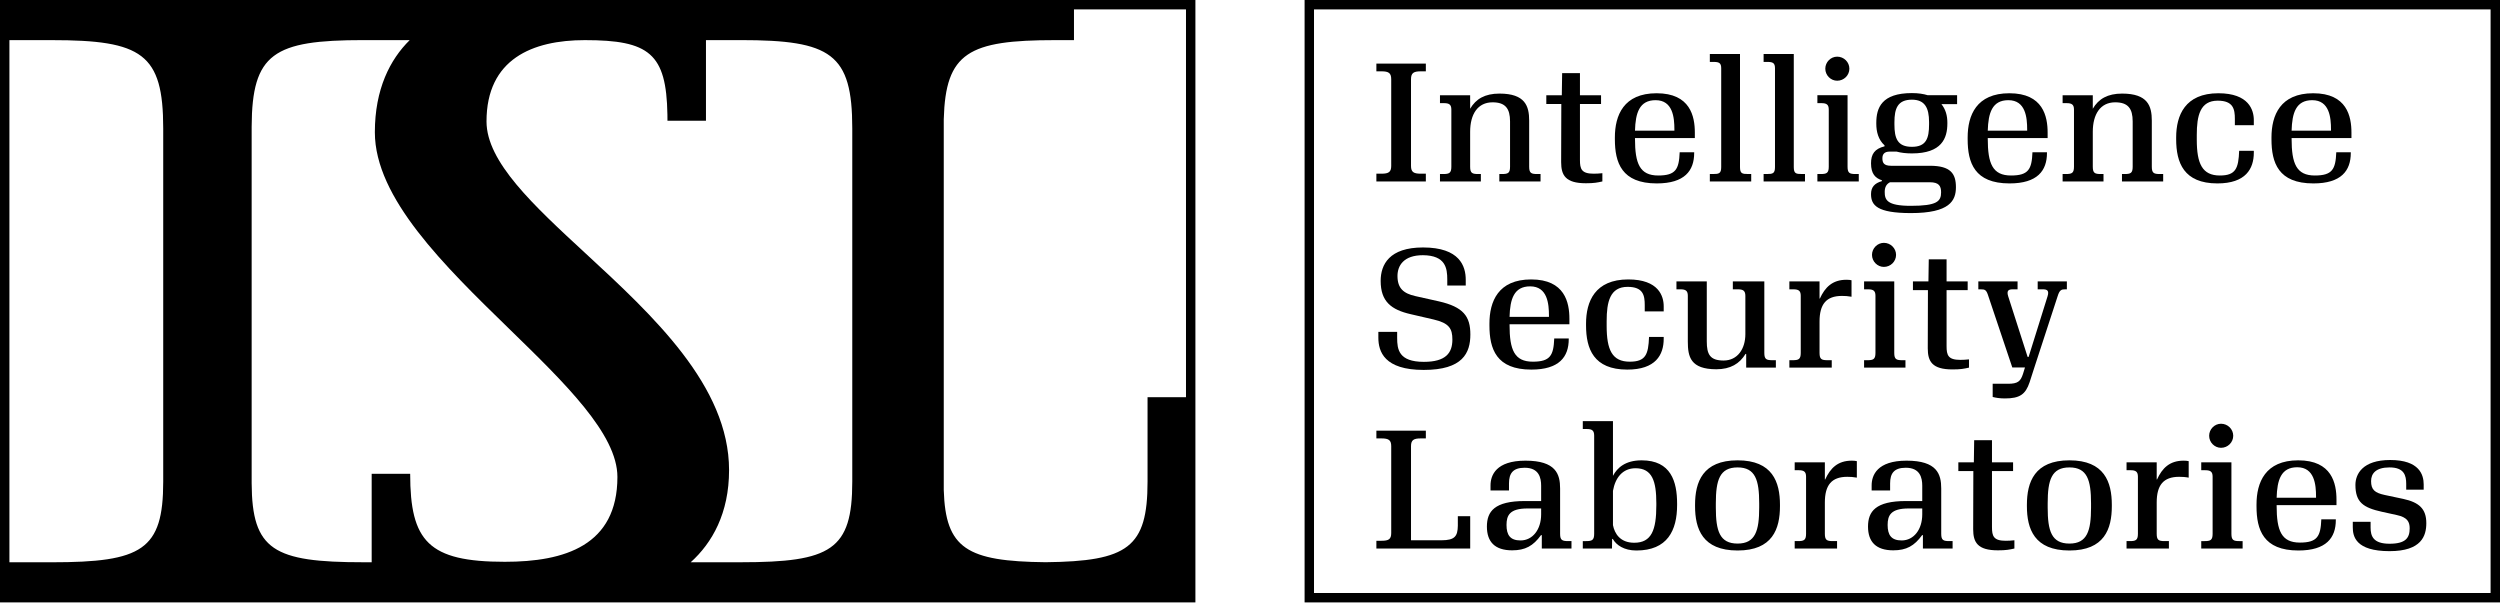
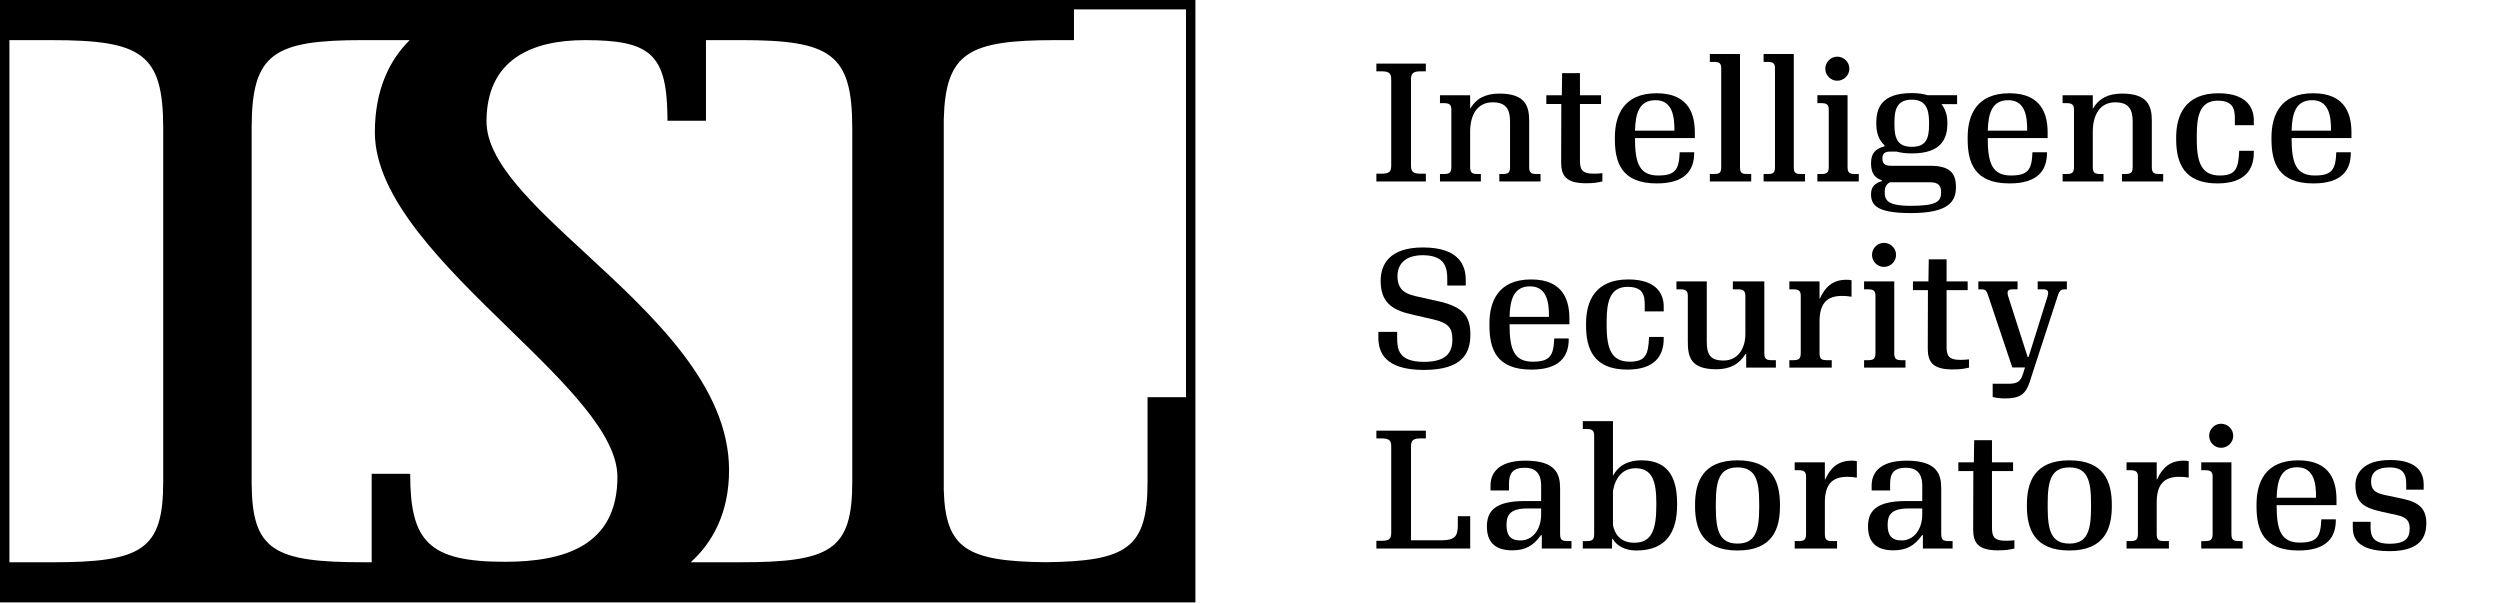
<svg xmlns="http://www.w3.org/2000/svg" fill="none" width="1328" height="320" viewBox="0 0 1328 320">
  <path fill="currentColor" fill-rule="evenodd" d="M635 320H0V0h635zM5 298.684h22.469c47.997 0 59.232-6.545 59.232-42.83V68.224c0-39.74-11.234-46.906-59.232-46.906H5zM192.986 21.303c-47.688 0-59.132 7.055-59.306 45.988V256.68c.175 35.547 11.618 41.99 59.306 41.99h4.448v-46.996h20.451c0 35.842 9.688 46.752 50.287 46.752 31.776 0 59.798-8.63 59.799-45.076 0-22.717-27.753-49.729-57.498-78.68-34.347-33.43-71.35-69.446-71.35-104.42 0-22.902 8.061-38.662 18.523-48.947zM375.008 64.13h-20.451l-.028-3.315c-.543-32.399-9.656-39.496-43.849-39.496-27.857 0-52.246 10.043-52.246 43.196 0 21.5 24.861 44.457 52.742 70.203 35.592 32.866 76.105 70.278 76.105 115.006 0 22.903-8.958 38.66-20.375 48.945h26.51c48.062 0 59.311-6.545 59.311-42.83V68.21c0-39.74-11.249-46.907-59.311-46.907h-18.408zm195.488-42.813H560.49c-45.977 0-58.217 6.575-59.166 42.059v196.9c.913 31.176 12.278 37.91 54.094 38.375 43.723-.486 54.158-7.828 54.158-42.798v-44.866H630V5h-59.504z" clip-rule="evenodd" />
  <path fill="currentColor" d="M1269.68 244.354c15.59 0 17.78 7.968 17.78 12.958v2.801h-9.28v-3.064c0-4.466-1.05-8.756-8.85-8.756-7.27 0-9.81 3.24-9.81 7.268 0 4.553 1.93 6.217 7.19 7.355l9.89 2.102c8.5 1.838 12.26 5.341 12.26 12.871 0 6.742-2.54 14.884-19.53 14.884-18.04 0-19.53-7.879-19.53-12.695v-2.89h9.46v3.064c0 4.641 1.49 8.582 10.07 8.582 8.5 0 10.69-3.066 10.69-8.145 0-3.414-1.14-5.866-6.83-7.091l-7.97-1.75c-9.9-2.189-14.02-5.08-14.02-14.274 0-5.779 3.86-13.22 18.48-13.22" />
  <path fill="currentColor" fill-rule="evenodd" d="M856.807 252.76c2.277-4.291 6.569-8.231 15.24-8.231 15.589.001 18.83 11.295 18.83 23.028v.701c0 13.571-5.168 24.166-21.633 24.166-6.569 0-10.686-2.889-12.525-6.129h-.35l-.088 5.078h-15.502v-3.939h1.752c3.065 0 4.291-.439 4.291-3.854v-52.185c0-2.802-1.226-3.502-3.941-3.502h-2.102v-4.204h16.028zm12-4.028c-6.919 0-10.774 5.078-12 11.995v18.212c.875 4.554 3.854 9.37 11.298 9.37 9.196-.001 11.737-6.744 11.737-19.877v-1.137c0-11.558-2.103-18.562-11.035-18.563m54.203-4.205c18.567 0 22.51 11.56 22.51 23.643v.699c0 12.083-3.943 23.555-22.51 23.555-18.655 0-22.596-11.472-22.596-23.555v-.699c0-12.083 4.029-23.642 22.596-23.643m0 3.766c-9.546 0-11.561 6.742-11.561 19.088v2.277c0 12.345 2.015 19.088 11.561 19.088 9.459 0 11.474-6.83 11.474-19.088v-2.277c0-12.346-2.015-19.088-11.474-19.088m176.28-3.766c18.57 0 22.51 11.56 22.51 23.643v.699c0 12.083-3.94 23.555-22.51 23.555-18.66 0-22.6-11.472-22.6-23.555v-.699c0-12.083 4.03-23.643 22.6-23.643m0 3.766c-9.55 0-11.56 6.742-11.56 19.088v2.277c0 12.346 2.01 19.088 11.56 19.088 9.46 0 11.47-6.83 11.47-19.088v-2.277c0-12.346-2.01-19.088-11.47-19.088m121.53-3.766c17.95 0 20.32 12.347 20.32 20.928v2.889h-31.79v.351c0 13.221 2.53 19.525 12.34 19.526 9.29 0 11.04-3.328 11.39-12.346h7.71v.35c0 9.456-5.08 16.199-19.88 16.199-18.66 0-22.25-11.034-22.25-23.467v-.963c0-11.733 4.64-23.467 22.16-23.467m-.53 3.678c-8.67 0-10.68 6.83-10.94 16.199h20.93v-.613c0-6.304-.79-15.586-9.99-15.586m-409.956-3.502c16.203 0 18.393 7.179 18.393 14.797v24.08c0 3.414 1.138 3.852 4.378 3.852h1.665v3.939h-15.766v-7.092h-.438c-4.116 5.691-8.319 8.057-15.326 8.057-9.196 0-13.4-4.554-13.4-12.609s4.029-13.573 20.144-13.573h8.67v-8.142c0-4.203-1.138-9.545-8.758-9.545-6.305 0-8.32 3.065-8.32 8.318v3.766h-9.81v-2.715c0-5.341 2.891-13.133 18.568-13.133m1.051 25.393c-9.459 0-11.123 3.677-11.123 8.756 0 5.34 1.928 8.23 7.445 8.23 6.481 0 10.947-5.867 10.947-13.834v-3.152zm201.395-25.393c16.21 0 18.4 7.179 18.4 14.797v24.08c0 3.414 1.13 3.852 4.37 3.852h1.67v3.939h-15.77v-7.092h-.43c-4.12 5.691-8.32 8.057-15.33 8.057-9.197 0-13.401-4.554-13.401-12.609s4.029-13.573 20.141-13.573h8.67v-8.142c0-4.203-1.14-9.545-8.75-9.545-6.31 0-8.32 3.065-8.32 8.318v3.766h-9.815v-2.715c0-5.341 2.891-13.133 18.565-13.133m1.05 25.393c-9.45 0-11.12 3.677-11.12 8.756 0 5.34 1.93 8.23 7.45 8.23 6.48 0 10.94-5.867 10.94-13.834v-3.152z" clip-rule="evenodd" />
  <path fill="currentColor" d="M1058.14 245.578h11.21v4.641h-11.21v29.769c0 4.728.79 7.268 7.27 7.268 1.57 0 2.98-.087 4.64-.262v4.377c-2.71.613-4.47.965-8.76.965-10.86 0-13.14-4.292-13.14-11.209l.09-30.908h-7.97v-4.641h8.24l.17-11.732h9.46zm127.19 38.002c0 3.415 1.14 3.854 4.29 3.854h1.66v3.939h-21.98v-3.939h1.75c3.07 0 4.29-.439 4.29-3.854v-30.383c0-2.714-1.22-3.414-3.94-3.414h-2.1v-4.203h16.03zm-427.92-50.697h-2.717c-3.765 0-5.166.876-5.166 4.115v49.996h16.203c7.094 0 8.583-2.189 8.67-7.705v-5.08h6.569v17.162h-49.834v-4.115h2.715c3.765 0 5.168-.788 5.168-4.115v-46.143c0-3.24-1.403-4.115-5.168-4.115h-2.715v-4.117h26.275zm226.233 11.82c1.138 0 2.014.087 2.714.262v8.756c-1.839-.351-3.503-.438-5.08-.438-8.408 0-11.912 4.467-11.912 13.66v16.637c0 3.414 1.141 3.852 4.293 3.852h2.19v3.939h-22.51v-3.939h1.752c3.065 0 4.291-.438 4.291-3.852v-30.385c0-2.714-1.227-3.414-3.942-3.414h-2.101v-4.203h16.027v9.106h.176c2.715-5.954 6.657-9.981 14.102-9.981m176.277 0c1.14 0 2.01.087 2.71.262v8.756c-1.83-.351-3.5-.438-5.08-.438-8.4 0-11.91 4.467-11.91 13.66v16.637c0 3.414 1.14 3.852 4.29 3.852h2.19v3.939h-22.5v-3.939h1.75c3.06 0 4.29-.438 4.29-3.852v-30.385c0-2.714-1.23-3.414-3.94-3.414h-2.1v-4.203h16.02v9.106h.18c2.71-5.954 6.66-9.981 14.1-9.981m19.89-19.613c3.59 0 6.48 2.89 6.48 6.392s-2.89 6.393-6.48 6.393c-3.42 0-6.31-2.89-6.31-6.393s2.89-6.392 6.31-6.392m-108.08-71.404h-2.63c-2.27 0-3.24.788-2.36 3.677l10.33 32.223h.53l10.07-32.223c.88-2.889-.09-3.677-2.45-3.677h-2.8v-4.202h15.5v4.202h-.79c-2.1 0-3.07.263-4.12 3.677l-12.35 37.826-2.54 7.881c-2.18 6.479-5.25 8.58-13.13 8.58-2.72 0-4.82-.349-6.48-.787v-7.006h8.14c5.17 0 6.66-1.226 7.97-5.253l1.05-3.415h-6.74l-12.7-37.826c-1.05-3.414-1.75-3.677-4.12-3.677h-1.22v-4.202h20.84zm-315.812-22.237c19.53 0 22.683 9.981 22.684 17.16v3.065h-9.809v-3.153c0-6.041-.877-12.869-12.963-12.957-10.159 0-13.488 5.516-13.488 11.032 0 6.567 3.241 9.282 9.459 10.683l12.525 2.801c13.05 2.977 16.729 7.968 16.729 17.6 0 9.806-4.03 18.826-24.787 18.826-20.932 0-24.086-9.72-24.086-17.162v-3.065h9.986v3.153c0 6.129.788 12.783 14.187 12.783 11.561 0 15.153-4.641 15.153-11.82 0-5.779-1.664-8.758-9.985-10.684l-12.087-2.801c-10.422-2.364-16.028-6.743-16.028-17.687 0-8.669 4.556-17.774 22.51-17.774" />
  <path fill="currentColor" fill-rule="evenodd" d="M813.348 148.436c17.954 0 20.32 12.345 20.32 20.925v2.891h-31.793v.35c0 13.221 2.54 19.525 12.35 19.525 9.283 0 11.034-3.327 11.384-12.346h7.707v.35c0 9.456-5.079 16.199-19.88 16.199-18.656 0-22.247-11.033-22.247-23.467v-.963c.001-11.732 4.643-23.464 22.159-23.464m-.526 3.677c-8.67 0-10.684 6.829-10.947 16.198h20.932v-.614c0-6.304-.789-15.584-9.985-15.584" clip-rule="evenodd" />
  <path fill="currentColor" d="M864.93 148.436c16.202 0 18.83 8.93 18.83 14.271v2.715h-10.072v-3.328c-.001-5.166-.79-9.719-9.11-9.719-9.371 0-11.123 7.969-11.123 18.213v2.539c0 12.696 2.891 19 12.262 19 8.495 0 9.897-3.852 10.248-13.133h7.795v.963c0 8.58-4.292 16.373-19.356 16.373-17.867 0-21.896-11.033-21.896-23.467v-.963c0-11.732 4.73-23.464 22.422-23.464m169.09 1.048h11.21v4.641h-11.21v29.771c0 4.728.78 7.268 7.27 7.268 1.57 0 2.97-.089 4.64-.264v4.379c-2.72.613-4.47.963-8.76.963-10.86 0-13.14-4.29-13.14-11.207l.09-30.91h-7.97v-4.641h8.23l.18-11.732h9.46zm-127.377 31.871c0 6.83 1.663 10.156 8.931 10.157 7.445 0 11.563-6.217 11.563-14.01v-20.313c0-2.801-1.227-3.503-4.03-3.503h-2.627v-4.202h16.729v38c0 3.415 1.138 3.852 4.291 3.852h1.84v3.941h-15.766v-7.267h-.349c-3.153 5.166-7.972 8.142-15.504 8.142-13.75 0-15.151-6.654-15.151-14.709v-24.341c0-2.715-1.226-3.416-3.941-3.416h-2.102v-4.202h16.116zm74.173-32.746c1.139 0 2.015.089 2.715.264v8.756c-1.839-.35-3.503-.438-5.08-.438-8.408 0-11.912 4.465-11.912 13.659v16.636c0 3.415 1.139 3.852 4.291 3.852h2.191v3.941h-22.509v-3.941h1.752c3.065 0 4.291-.437 4.291-3.852v-30.382c0-2.715-1.227-3.416-3.942-3.416h-2.101v-4.204h16.027v9.108h.176c2.715-5.954 6.657-9.983 14.101-9.983m25.414 38.877c0 3.415 1.14 3.854 4.29 3.854h1.66v3.939h-21.979v-3.939h1.752c3.065 0 4.291-.439 4.291-3.854v-30.382c0-2.714-1.226-3.415-3.941-3.415h-2.102v-4.203h16.029zm-5.52-58.488c3.59 0 6.48 2.889 6.48 6.391s-2.89 6.392-6.48 6.392c-3.415 0-6.306-2.89-6.306-6.392.001-3.502 2.891-6.391 6.306-6.391" />
  <path fill="currentColor" fill-rule="evenodd" d="M1015.61 49.447c3.41 0 6.13.439 8.41 1.139h15.59v4.729h-8.32c2.27 2.801 3.15 6.216 3.15 9.806v.438c0 7.88-2.98 15.935-18.83 15.935-3.24 0-5.87-.35-8.15-.963h-3.67c-2.89 0-3.858 1.489-3.858 3.502 0 2.277.608 4.027 4.638 4.028h20.67c10.95 0 13.75 4.203 13.75 11.382 0 7.18-3.33 13.748-23.91 13.748-18.039 0-21.191-4.204-21.191-10.07 0-3.677 1.838-5.778 5.779-6.916v-.437c-3.416-1.139-5.779-3.329-5.779-9.02 0-4.903 1.926-7.706 7.181-9.02v-.525c-3.328-2.977-4.38-7.266-4.381-11.469v-.437c0-7.968 2.804-15.85 18.921-15.85m-11.65 47.37c-1.75.875-2.8 2.453-2.8 5.079 0 4.203 1.05 7.442 13.84 7.442 13.92 0 16.11-2.364 16.11-7.18 0-3.327-1.14-5.342-5.96-5.342zm11.65-43.868c-7.62 0-9.29 4.73-9.29 11.996v1.139c0 7.355 1.58 11.908 9.29 11.908 7.62 0 9.11-4.553 9.11-11.908v-1.227c0-7.617-2.28-11.908-9.11-11.908m-135.63-3.412c17.954 0 20.319 12.345 20.319 20.926v2.89h-31.793v.35c0 13.221 2.54 19.525 12.349 19.525 9.284 0 11.037-3.327 11.387-12.345h7.707v.35c0 9.456-5.08 16.198-19.881 16.199-18.655 0-22.246-11.034-22.246-23.467v-.963c0-11.733 4.642-23.465 22.158-23.465m-.525 3.678c-8.671 0-10.686 6.828-10.949 16.197h20.933V68.8c0-6.304-.789-15.584-9.984-15.584m187.925-3.679c17.95 0 20.32 12.345 20.32 20.926v2.89h-31.8v.35c0 13.221 2.54 19.525 12.35 19.525 9.29 0 11.04-3.327 11.39-12.345h7.71v.35c0 9.456-5.09 16.199-19.89 16.199-18.65 0-22.24-11.034-22.24-23.467v-.963c0-11.733 4.64-23.464 22.16-23.465m-.53 3.678c-8.67 0-10.68 6.829-10.95 16.197h20.93V68.8c0-6.304-.78-15.584-9.98-15.584" clip-rule="evenodd" />
  <path fill="currentColor" d="M1178.4 49.537c16.2 0 18.83 8.93 18.83 14.272v2.714h-10.07v-3.328c0-5.166-.79-9.718-9.11-9.718-9.37 0-11.12 7.968-11.12 18.213v2.538c0 12.696 2.89 19 12.26 19 8.49 0 9.9-3.852 10.25-13.132h7.79v.963c0 8.58-4.29 16.372-19.35 16.373-17.87 0-21.9-11.034-21.9-23.467v-.963c0-11.733 4.73-23.465 22.42-23.465" />
  <path fill="currentColor" fill-rule="evenodd" d="M1228.77 49.537c17.96 0 20.32 12.345 20.32 20.926v2.89h-31.79v.35c0 13.221 2.54 19.525 12.35 19.525 9.28 0 11.03-3.327 11.38-12.345h7.71v.35c0 9.456-5.08 16.199-19.88 16.199-18.66 0-22.25-11.034-22.25-23.467v-.963c0-11.733 4.65-23.465 22.16-23.465m-.52 3.678c-8.67 0-10.69 6.828-10.95 16.197h20.93V68.8c0-6.304-.79-15.584-9.98-15.584" clip-rule="evenodd" />
  <path fill="currentColor" d="M839.268 50.588h11.211v4.64h-11.211v29.77c0 4.728.788 7.268 7.269 7.268a43 43 0 0 0 4.643-.262v4.377c-2.715.613-4.469.963-8.76.963-10.86 0-13.137-4.29-13.137-11.207l.088-30.909H821.4v-4.64h8.233l.176-11.733h9.459zm-42.737-.875c13.663 0 15.766 6.654 15.766 14.36V88.59c0 3.414 1.138 3.851 4.291 3.851h1.752v3.942h-21.897V92.44h1.403c3.152 0 4.291-.437 4.291-3.851V64.512c0-6.83-2.452-10.158-9.283-10.159-7.883 0-11.913 6.305-11.913 15.674V88.59c0 3.414 1.139 3.851 4.291 3.851h1.403v3.942h-21.721V92.44h1.752c3.065 0 4.291-.437 4.291-3.851V58.207c0-2.714-1.226-3.416-3.941-3.416h-2.102v-4.203h16.027v7.182c3.066-5.254 7.883-8.057 15.59-8.057m330.749 0c13.66 0 15.76 6.654 15.76 14.36V88.59c0 3.414 1.14 3.851 4.29 3.851h1.75v3.942h-21.89V92.44h1.4c3.15 0 4.29-.437 4.29-3.851V64.512c0-6.83-2.45-10.159-9.28-10.159-7.88 0-11.91 6.305-11.91 15.674V88.59c0 3.414 1.14 3.851 4.29 3.851h1.4v3.942h-21.72V92.44h1.75c3.07 0 4.29-.437 4.29-3.851V58.207c0-2.714-1.23-3.416-3.94-3.416h-2.1v-4.203h16.03v7.182c3.06-5.254 7.88-8.057 15.59-8.057M924.289 88.762c0 3.415 1.14 3.677 4.293 3.677h1.664v3.942h-21.984v-3.942h1.752c3.065 0 4.291-.262 4.291-3.677V36.227c0-2.802-1.227-3.329-3.942-3.329h-2.101v-4.2h16.027zm28.568 0c0 3.415 1.138 3.677 4.291 3.677h1.664v3.942h-21.984v-3.942h1.752c3.065 0 4.293-.262 4.293-3.677V36.227c0-2.802-1.227-3.328-3.941-3.329h-2.104v-4.2h16.029zm28.567-.174c0 3.414 1.139 3.851 4.291 3.852h1.664v3.94h-21.983v-3.94h1.752c3.065 0 4.291-.438 4.291-3.852V58.203c0-2.714-1.226-3.414-3.941-3.414h-2.102v-4.203h16.028zM757.408 37.889h-2.715c-3.765 0-5.167.876-5.168 4.203v46.056c0 3.24 1.403 4.116 5.168 4.116h2.715v4.115h-26.275v-4.115h2.717c3.765 0 5.166-.876 5.166-4.116V42.092c-.001-3.327-1.401-4.203-5.166-4.203h-2.717v-4.116h26.275zm218.498-7.791c3.591 0 6.48 2.888 6.481 6.39 0 3.503-2.89 6.393-6.481 6.393-3.415 0-6.306-2.89-6.306-6.393s2.891-6.39 6.306-6.39" />
-   <path fill="currentColor" fill-rule="evenodd" d="M1328 320H693V0h635zm-630-5h625V5H698z" clip-rule="evenodd" />
</svg>
